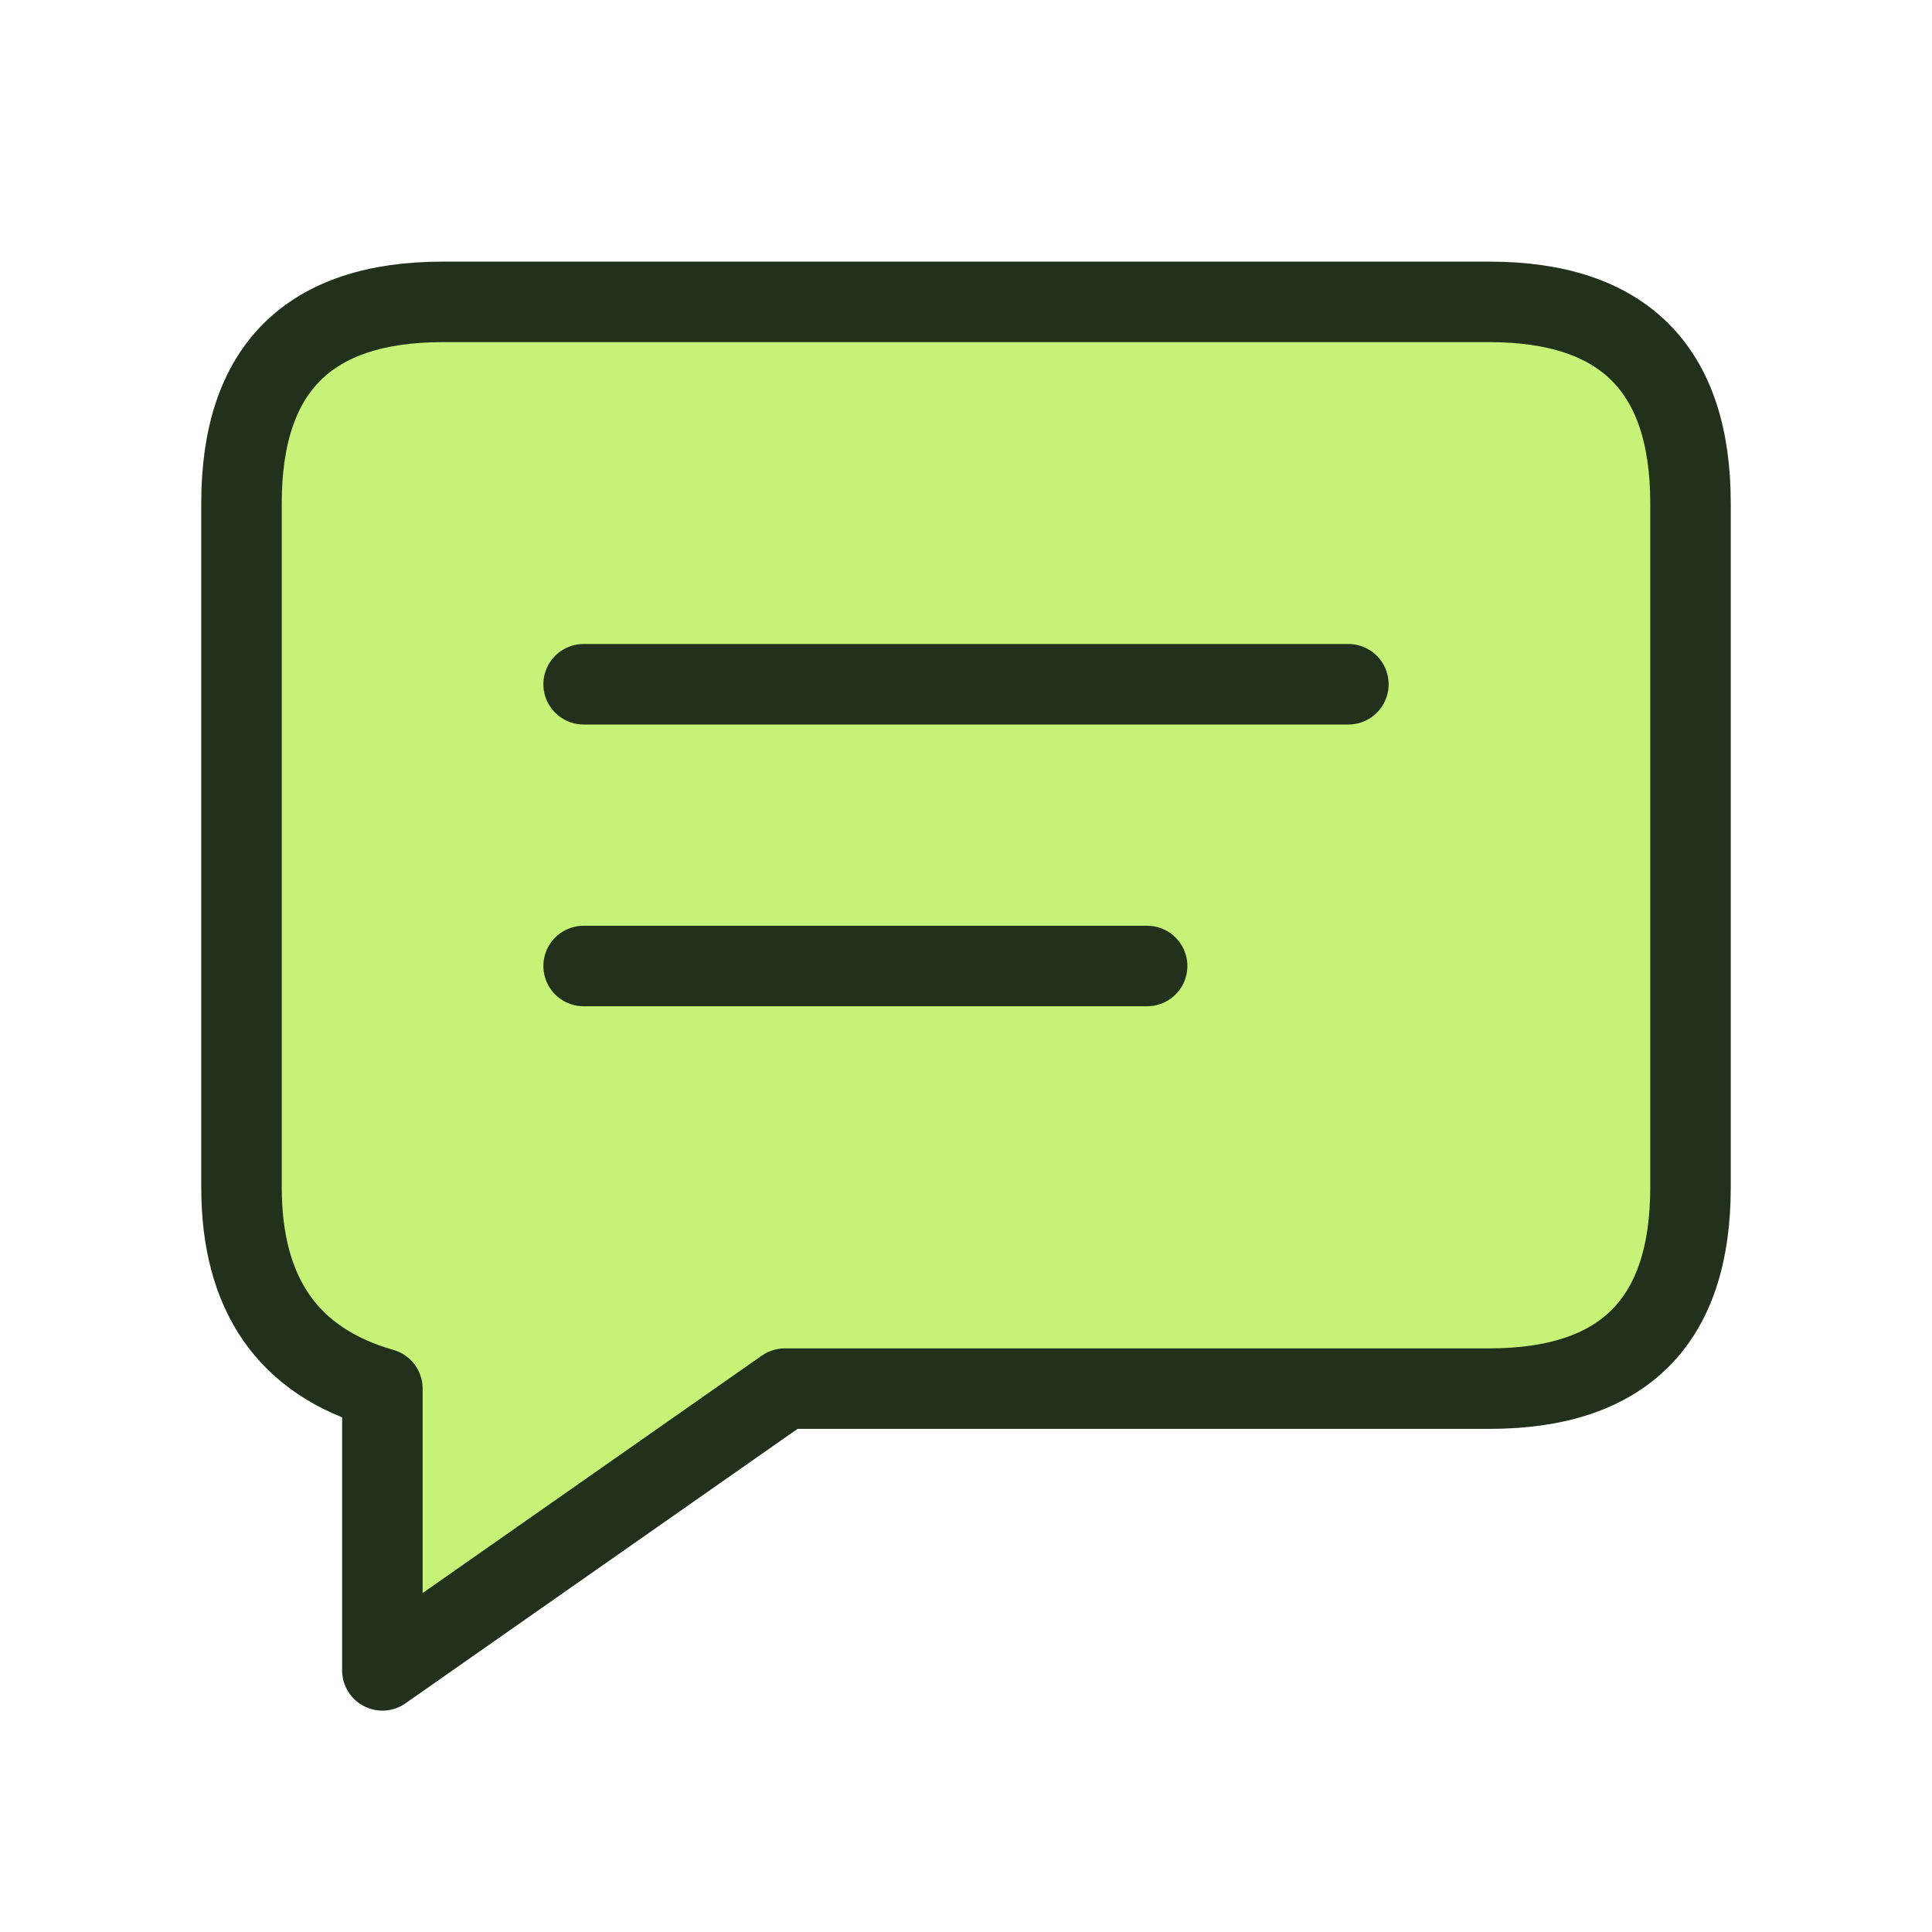
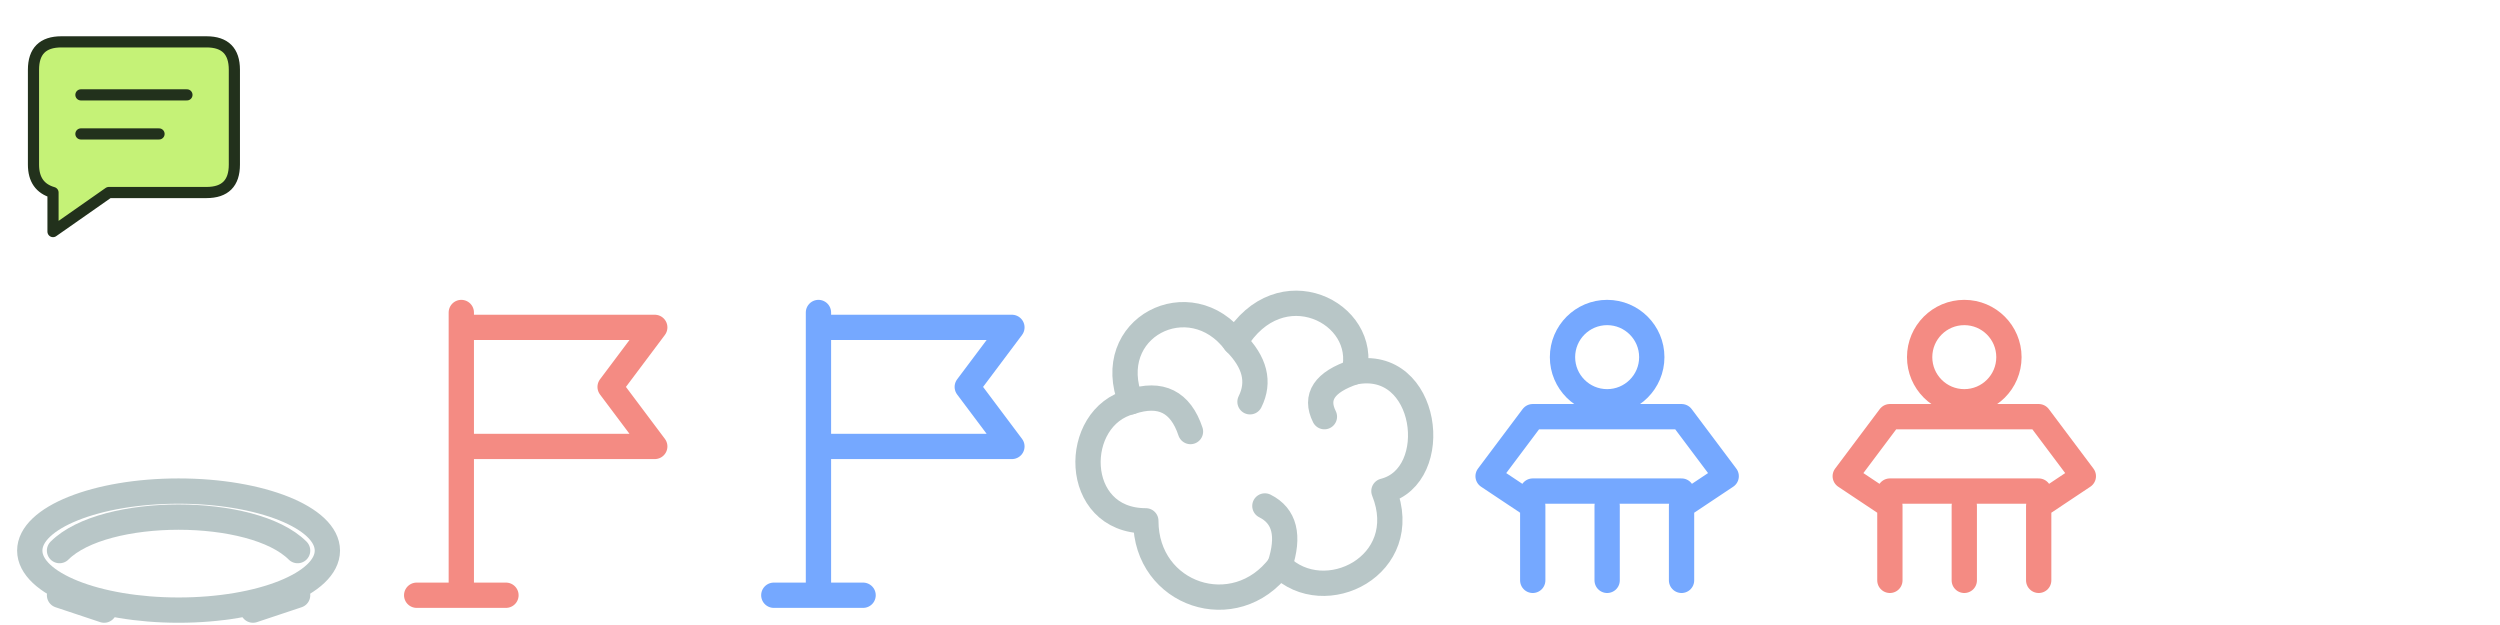
- <svg xmlns="http://www.w3.org/2000/svg" width="96" height="96" viewBox="0 0 96 96">
+ <svg xmlns="http://www.w3.org/2000/svg" width="896" height="224" viewBox="0 0 896 224">
  <g stroke="#22311c" stroke-width="4" stroke-linecap="round" stroke-linejoin="round">
    <path d="M22 15H74Q84 15 84 25V59Q84 69 74 69H39L19 83V69Q12 67 12 59V25Q12 15 22 15Z" fill="#c5f277" />
    <path d="M29 34H67M29 48H57" fill="none" />
  </g>
+   <g transform="translate(0 96)">
+     <g transform="scale(1)">
+       <g id="combat-trap-hole" transform="translate(0 0)">
+         <g>
+           <g transform="scale(5.333333)" fill="none" stroke="#b8c6c7" stroke-width="1.7" stroke-linecap="round" stroke-linejoin="round">
+             <ellipse cx="12" cy="19" rx="10" ry="4" />
+             <path d="M4 19c3-3 13-3 16 0m-16 3 3 1m10 0 3-1" />
+           </g>
+         </g>
+       </g>
+       <g id="combat-flag-blue" transform="translate(128 0)">
+         <g>
+           <g transform="scale(5.333333)" fill="none" stroke="#f48b83" stroke-width="1.7" stroke-linecap="round" stroke-linejoin="round">
+             <path d="M7 22V3m0 1h13l-3 4 3 4H7M4 22h6" />
+           </g>
+         </g>
+       </g>
+       <g id="combat-flag-red" transform="translate(256 0)">
+         <g>
+           <g transform="scale(5.333333)" fill="none" stroke="#75a8ff" stroke-width="1.7" stroke-linecap="round" stroke-linejoin="round">
+             <path d="M7 22V3m0 1h13l-3 4 3 4H7M4 22h6" />
+           </g>
+         </g>
+       </g>
+       <g id="combat-puff" transform="translate(384 0)">
+         <g>
+           <g transform="scale(5.333333)" fill="none" stroke="#b8c6c7" stroke-width="1.7" stroke-linecap="round" stroke-linejoin="round">
+             <path d="M5 17c-5 0-5-7-1-8-2-5 4-8 7-4 3-5 9-2 8 2 5-1 6 7 2 8 2 5-4 8-7 5-3 4-9 2-9-3Z" />
+             <path d="M4 9q3-1 4 2m3-6q2 2 1 4m7-2q-3 1-2 3m-3 10q1-3-1-4" />
+           </g>
+         </g>
+       </g>
+       <g id="combat-figure-blue" transform="translate(512 0)">
+         <g>
+           <g transform="scale(5.333333)" fill="none" stroke="#75a8ff" stroke-width="1.7" stroke-linecap="round" stroke-linejoin="round">
+             <circle cx="12" cy="6" r="3" />
+             <path d="M7 21v-5l-3-2 3-4h10l3 4-3 2v5m-10-6h10m-5 1v5" />
+           </g>
+         </g>
+       </g>
+       <g id="combat-figure-red" transform="translate(640 0)">
+         <g>
+           <g transform="scale(5.333333)" fill="none" stroke="#f48b83" stroke-width="1.7" stroke-linecap="round" stroke-linejoin="round">
+             <circle cx="12" cy="6" r="3" />
+             <path d="M7 21v-5l-3-2 3-4h10l3 4-3 2v5m-10-6h10m-5 1v5" />
+           </g>
+         </g>
+       </g>
+     </g>
+   </g>
</svg>
